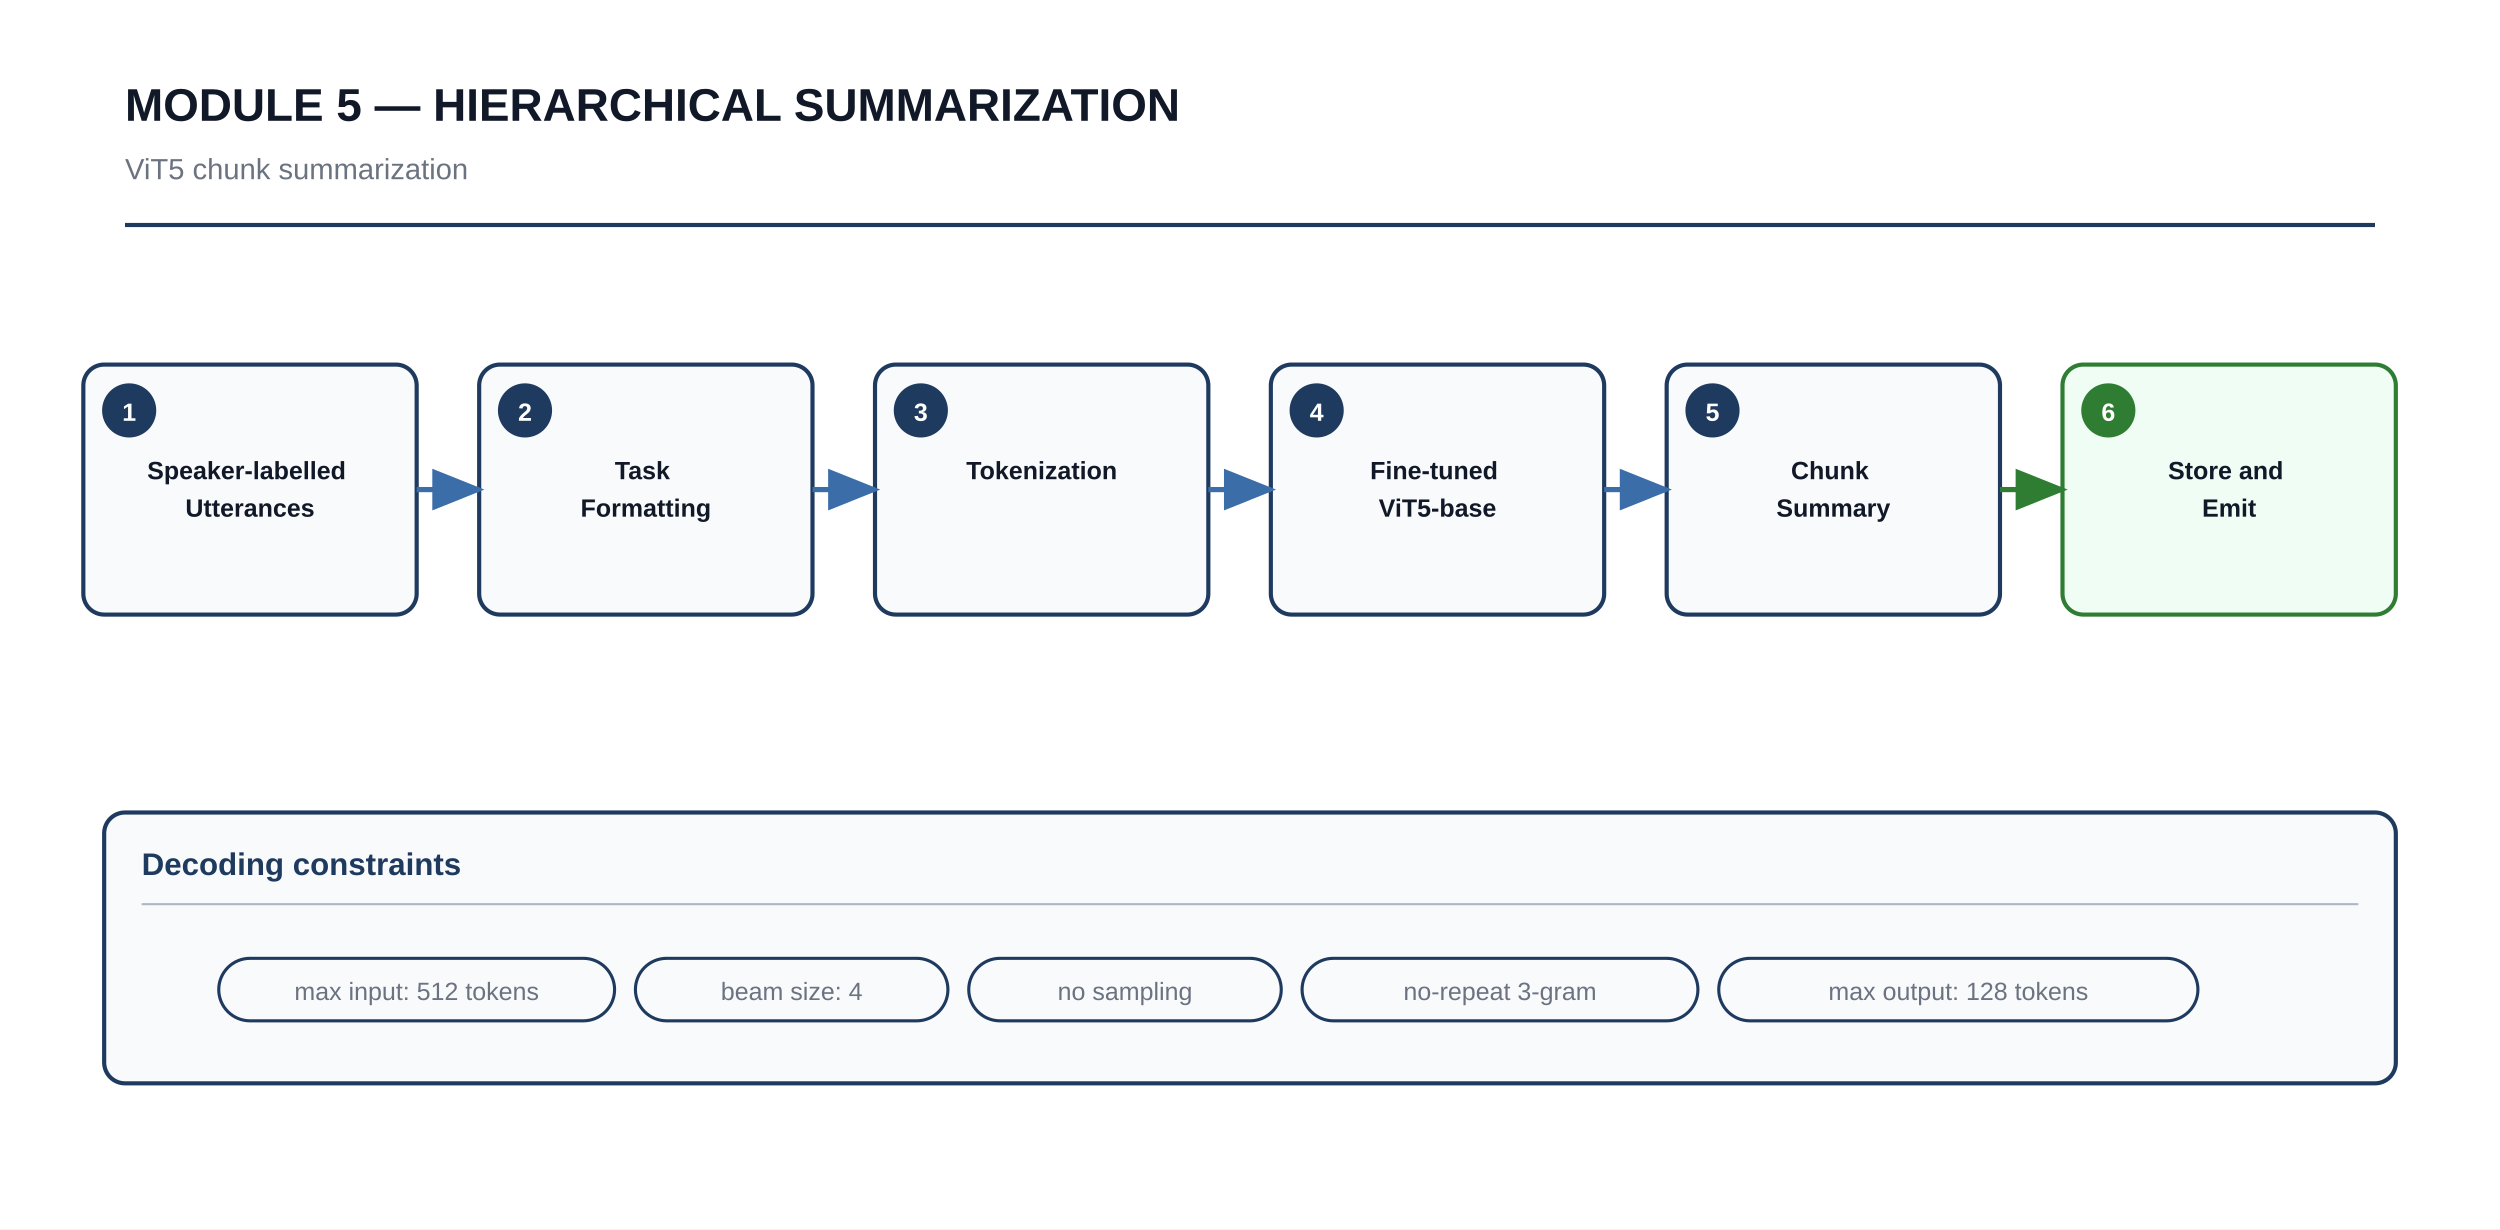
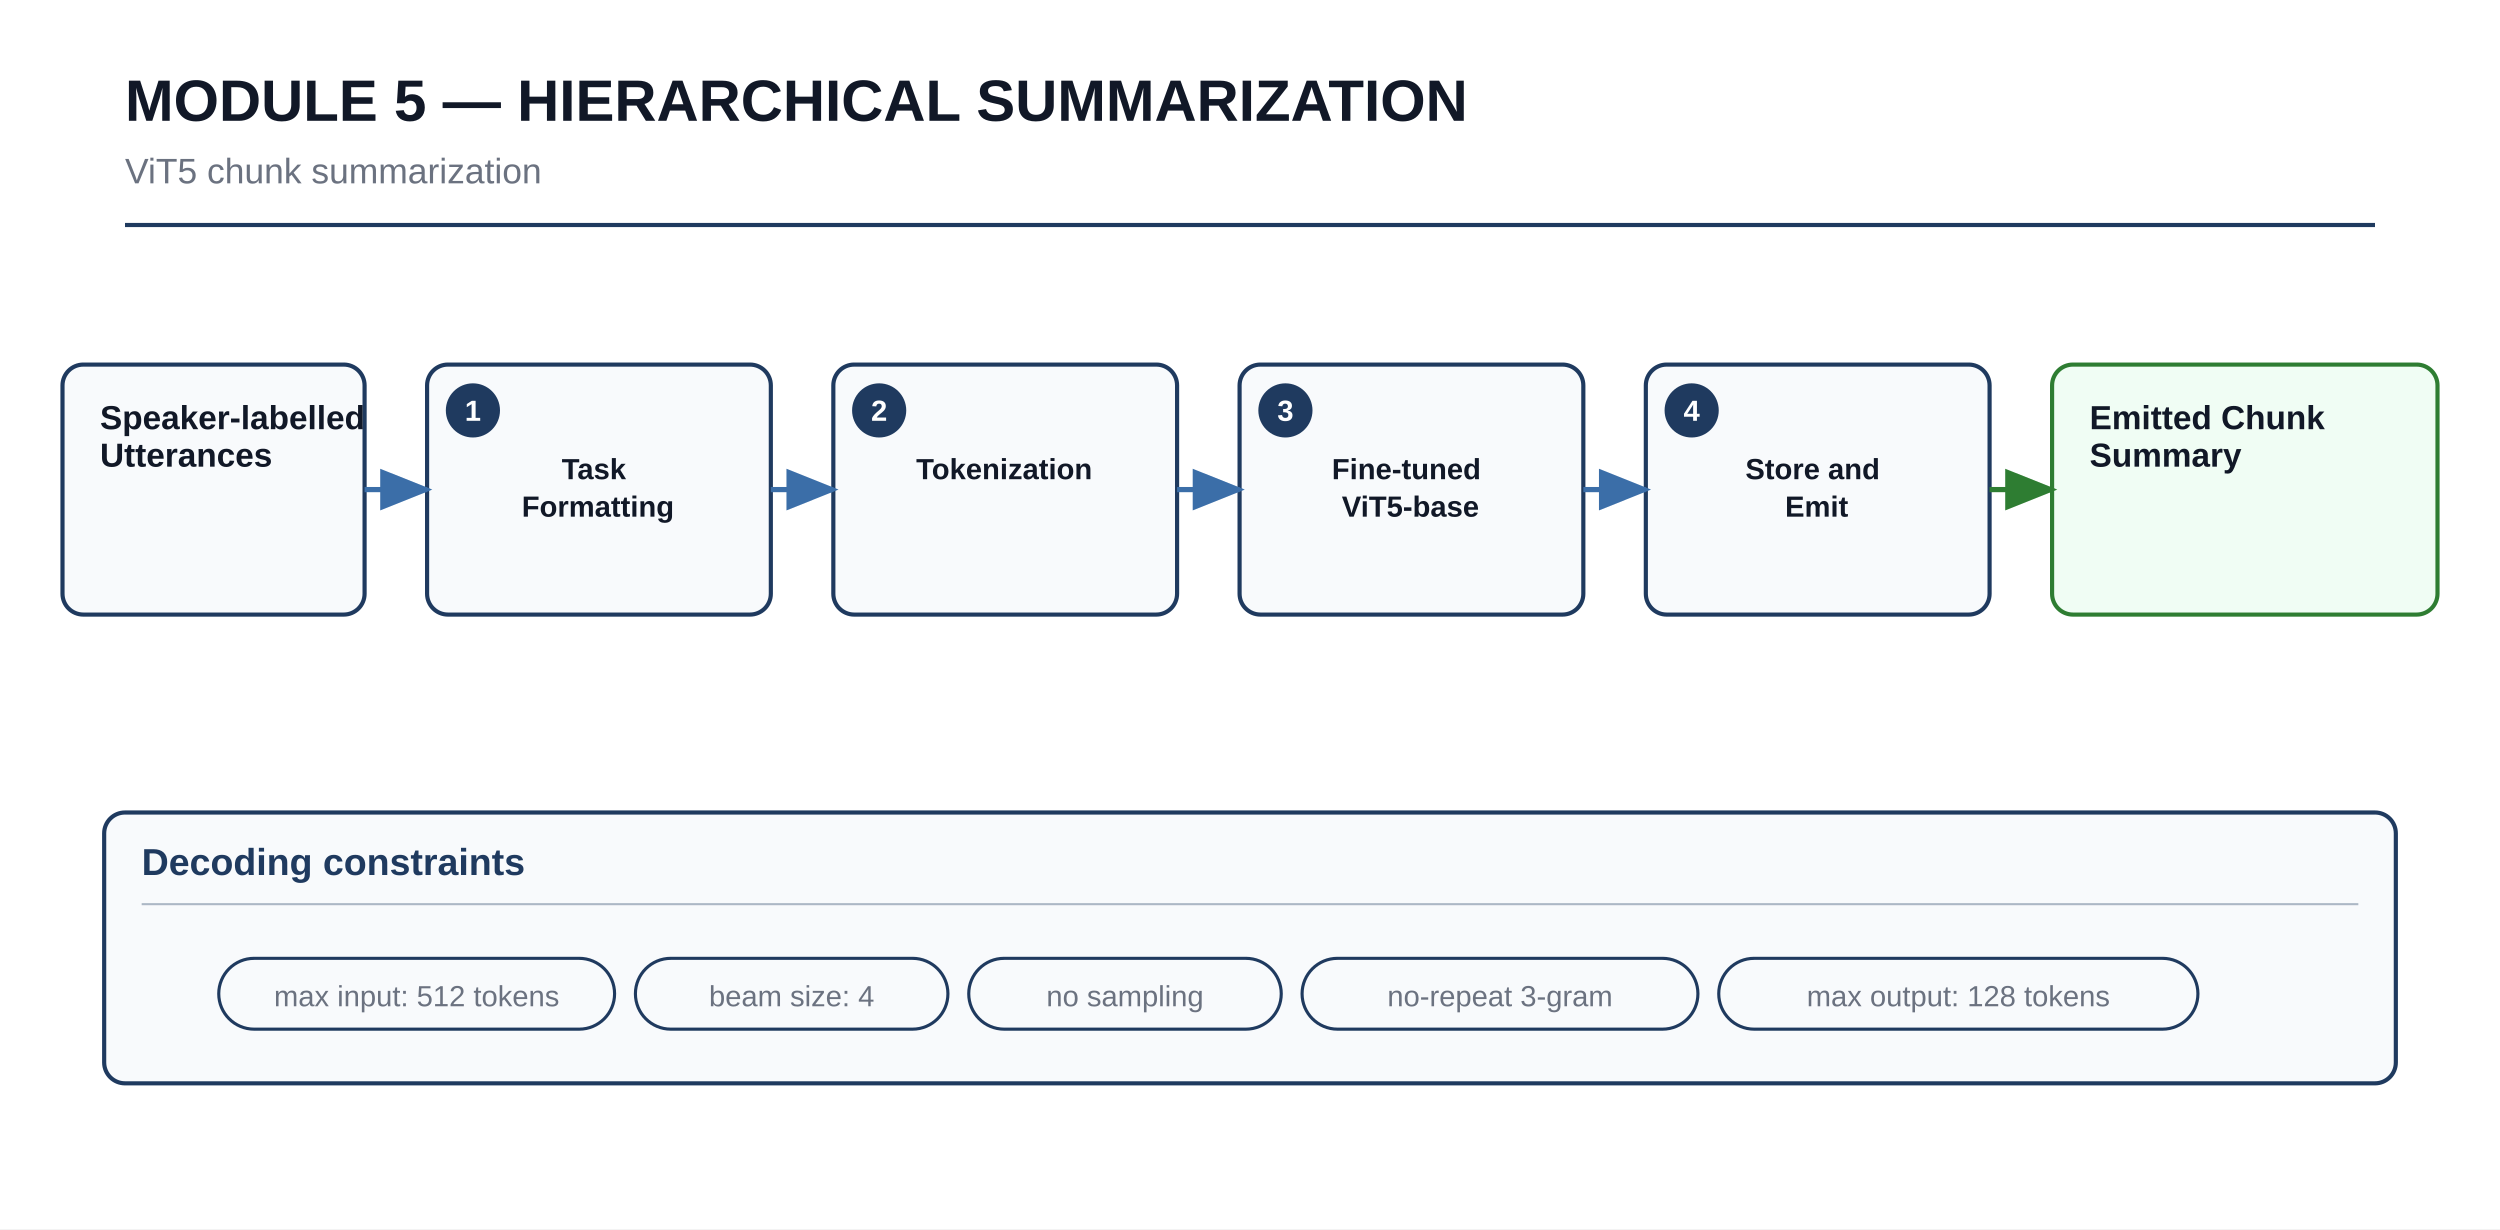
<svg xmlns="http://www.w3.org/2000/svg" viewBox="0 0 1200 590" width="1200" height="590">
  <style>
text { font-family: Arial, Helvetica, sans-serif; }
</style>
  <defs>
    <marker id="arrow-primary" markerWidth="10" markerHeight="8" refX="9" refY="4" orient="auto">
      <polygon points="0,0 10,4 0,8" fill="#3b6ea8" />
    </marker>
    <marker id="arrow-output" markerWidth="10" markerHeight="8" refX="9" refY="4" orient="auto">
      <polygon points="0,0 10,4 0,8" fill="#2e7d32" />
    </marker>
  </defs>
  <rect width="1200" height="590" fill="#ffffff" />
-   <text x="60" y="58" font-size="22" font-weight="700" fill="#111827">MODULE 5 — HIERARCHICAL SUMMARIZATION</text>
-   <text x="60" y="86" font-size="14" fill="#6b7280">ViT5 chunk summarization</text>
+   <text x="60" y="58" font-size="28" font-weight="700" fill="#111827">MODULE 5 — HIERARCHICAL SUMMARIZATION</text>
+   <text x="60" y="88" font-size="17" fill="#6b7280">ViT5 chunk summarization</text>
  <line x1="60" y1="108" x2="1140" y2="108" stroke="#1f3a5f" stroke-width="2" />
-   <rect x="40" y="175" width="160" height="120" rx="10" fill="#f8fafc" stroke="#1f3a5f" stroke-width="2" />
-   <circle cx="62" cy="197" r="13" fill="#1f3a5f" />
-   <text x="62" y="202" text-anchor="middle" font-size="12" font-weight="700" fill="#ffffff">1</text>
-   <text x="120" y="230" text-anchor="middle" font-size="12" font-weight="700" fill="#111827">
-     <tspan x="120" dy="0">Speaker-labelled </tspan>
-     <tspan x="120" dy="18">Utterances</tspan>
+   <rect x="30" y="175" width="145" height="120" rx="10" fill="#f8fafc" stroke="#1f3a5f" stroke-width="2" />
+   <text x="48" y="206" text-anchor="start" font-size="16" font-weight="700" fill="#111827">
+     <tspan x="48" dy="0">Speaker-labelled </tspan>
+     <tspan x="48" dy="18">Utterances</tspan>
  </text>
-   <rect x="230" y="175" width="160" height="120" rx="10" fill="#f8fafc" stroke="#1f3a5f" stroke-width="2" />
-   <circle cx="252" cy="197" r="13" fill="#1f3a5f" />
-   <text x="252" y="202" text-anchor="middle" font-size="12" font-weight="700" fill="#ffffff">2</text>
-   <text x="310" y="230" text-anchor="middle" font-size="12" font-weight="700" fill="#111827">
-     <tspan x="310" dy="0">Task </tspan>
-     <tspan x="310" dy="18">Formatting</tspan>
+   <rect x="205" y="175" width="165" height="120" rx="10" fill="#f8fafc" stroke="#1f3a5f" stroke-width="2" />
+   <circle cx="227" cy="197" r="13" fill="#1f3a5f" data-step="1" />
+   <text x="227" y="202" text-anchor="middle" font-size="14" font-weight="700" fill="#ffffff">1</text>
+   <text x="287" y="230" text-anchor="middle" font-size="14" font-weight="700" fill="#111827">
+     <tspan x="287" dy="0">Task </tspan>
+     <tspan x="287" dy="18">Formatting</tspan>
  </text>
-   <rect x="420" y="175" width="160" height="120" rx="10" fill="#f8fafc" stroke="#1f3a5f" stroke-width="2" />
-   <circle cx="442" cy="197" r="13" fill="#1f3a5f" />
-   <text x="442" y="202" text-anchor="middle" font-size="12" font-weight="700" fill="#ffffff">3</text>
-   <text x="500" y="230" text-anchor="middle" font-size="12" font-weight="700" fill="#111827">
-     <tspan x="500" dy="0">Tokenization</tspan>
+   <rect x="400" y="175" width="165" height="120" rx="10" fill="#f8fafc" stroke="#1f3a5f" stroke-width="2" />
+   <circle cx="422" cy="197" r="13" fill="#1f3a5f" data-step="2" />
+   <text x="422" y="202" text-anchor="middle" font-size="14" font-weight="700" fill="#ffffff">2</text>
+   <text x="482" y="230" text-anchor="middle" font-size="14" font-weight="700" fill="#111827">
+     <tspan x="482" dy="0">Tokenization</tspan>
  </text>
-   <rect x="610" y="175" width="160" height="120" rx="10" fill="#f8fafc" stroke="#1f3a5f" stroke-width="2" />
-   <circle cx="632" cy="197" r="13" fill="#1f3a5f" />
-   <text x="632" y="202" text-anchor="middle" font-size="12" font-weight="700" fill="#ffffff">4</text>
-   <text x="690" y="230" text-anchor="middle" font-size="12" font-weight="700" fill="#111827">
-     <tspan x="690" dy="0">Fine-tuned </tspan>
-     <tspan x="690" dy="18">ViT5-base</tspan>
+   <rect x="595" y="175" width="165" height="120" rx="10" fill="#f8fafc" stroke="#1f3a5f" stroke-width="2" />
+   <circle cx="617" cy="197" r="13" fill="#1f3a5f" data-step="3" />
+   <text x="617" y="202" text-anchor="middle" font-size="14" font-weight="700" fill="#ffffff">3</text>
+   <text x="677" y="230" text-anchor="middle" font-size="14" font-weight="700" fill="#111827">
+     <tspan x="677" dy="0">Fine-tuned </tspan>
+     <tspan x="677" dy="18">ViT5-base</tspan>
  </text>
-   <rect x="800" y="175" width="160" height="120" rx="10" fill="#f8fafc" stroke="#1f3a5f" stroke-width="2" />
-   <circle cx="822" cy="197" r="13" fill="#1f3a5f" />
-   <text x="822" y="202" text-anchor="middle" font-size="12" font-weight="700" fill="#ffffff">5</text>
-   <text x="880" y="230" text-anchor="middle" font-size="12" font-weight="700" fill="#111827">
-     <tspan x="880" dy="0">Chunk </tspan>
-     <tspan x="880" dy="18">Summary</tspan>
+   <rect x="790" y="175" width="165" height="120" rx="10" fill="#f8fafc" stroke="#1f3a5f" stroke-width="2" />
+   <circle cx="812" cy="197" r="13" fill="#1f3a5f" data-step="4" />
+   <text x="812" y="202" text-anchor="middle" font-size="14" font-weight="700" fill="#ffffff">4</text>
+   <text x="872" y="230" text-anchor="middle" font-size="14" font-weight="700" fill="#111827">
+     <tspan x="872" dy="0">Store and </tspan>
+     <tspan x="872" dy="18">Emit</tspan>
  </text>
-   <rect x="990" y="175" width="160" height="120" rx="10" fill="#f0fdf4" stroke="#2e7d32" stroke-width="2" />
-   <circle cx="1012" cy="197" r="13" fill="#2e7d32" />
-   <text x="1012" y="202" text-anchor="middle" font-size="12" font-weight="700" fill="#ffffff">6</text>
-   <text x="1070" y="230" text-anchor="middle" font-size="12" font-weight="700" fill="#111827">
-     <tspan x="1070" dy="0">Store and </tspan>
-     <tspan x="1070" dy="18">Emit</tspan>
+   <rect x="985" y="175" width="185" height="120" rx="10" fill="#f0fdf4" stroke="#2e7d32" stroke-width="2" />
+   <text x="1003" y="206" text-anchor="start" font-size="16" font-weight="700" fill="#111827">
+     <tspan x="1003" dy="0">Emitted Chunk </tspan>
+     <tspan x="1003" dy="18">Summary</tspan>
  </text>
-   <line x1="200" y1="235" x2="230" y2="235" stroke="#3b6ea8" stroke-width="2.5" marker-end="url(#arrow-primary)" />
-   <line x1="390" y1="235" x2="420" y2="235" stroke="#3b6ea8" stroke-width="2.5" marker-end="url(#arrow-primary)" />
-   <line x1="580" y1="235" x2="610" y2="235" stroke="#3b6ea8" stroke-width="2.5" marker-end="url(#arrow-primary)" />
-   <line x1="770" y1="235" x2="800" y2="235" stroke="#3b6ea8" stroke-width="2.5" marker-end="url(#arrow-primary)" />
-   <line x1="960" y1="235" x2="990" y2="235" stroke="#2e7d32" stroke-width="2.5" marker-end="url(#arrow-output)" />
+   <line x1="175" y1="235" x2="205" y2="235" stroke="#3b6ea8" stroke-width="2.5" marker-end="url(#arrow-primary)" />
+   <line x1="370" y1="235" x2="400" y2="235" stroke="#3b6ea8" stroke-width="2.5" marker-end="url(#arrow-primary)" />
+   <line x1="565" y1="235" x2="595" y2="235" stroke="#3b6ea8" stroke-width="2.5" marker-end="url(#arrow-primary)" />
+   <line x1="760" y1="235" x2="790" y2="235" stroke="#3b6ea8" stroke-width="2.5" marker-end="url(#arrow-primary)" />
+   <line x1="955" y1="235" x2="985" y2="235" stroke="#2e7d32" stroke-width="2.5" marker-end="url(#arrow-output)" />
  <rect x="50" y="390" width="1100" height="130" rx="10" fill="#f8fafc" stroke="#1f3a5f" stroke-width="2" />
-   <text x="68" y="420" text-anchor="start" font-size="15" font-weight="700" fill="#1f3a5f">Decoding constraints</text>
+   <text x="68" y="420" text-anchor="start" font-size="18" font-weight="700" fill="#1f3a5f">Decoding constraints</text>
  <line x1="68" y1="434" x2="1132" y2="434" stroke="#1f3a5f" stroke-width="1" opacity="0.35" />
  <g data-constraint-footer="vit5">
-     <rect x="105" y="460" width="190" height="30" rx="15" fill="#f8fafc" stroke="#1f3a5f" stroke-width="1.5" />
-     <text x="200" y="480" text-anchor="middle" font-size="12" fill="#6b7280">max input: 512 tokens</text>
-     <rect x="305" y="460" width="150" height="30" rx="15" fill="#f8fafc" stroke="#1f3a5f" stroke-width="1.5" />
-     <text x="380" y="480" text-anchor="middle" font-size="12" fill="#6b7280">beam size: 4</text>
-     <rect x="465" y="460" width="150" height="30" rx="15" fill="#f8fafc" stroke="#1f3a5f" stroke-width="1.5" />
-     <text x="540" y="480" text-anchor="middle" font-size="12" fill="#6b7280">no sampling</text>
-     <rect x="625" y="460" width="190" height="30" rx="15" fill="#f8fafc" stroke="#1f3a5f" stroke-width="1.5" />
-     <text x="720" y="480" text-anchor="middle" font-size="12" fill="#6b7280">no-repeat 3-gram</text>
-     <rect x="825" y="460" width="230" height="30" rx="15" fill="#f8fafc" stroke="#1f3a5f" stroke-width="1.5" />
-     <text x="940" y="480" text-anchor="middle" font-size="12" fill="#6b7280">max output: 128 tokens</text>
+     <rect x="105" y="460" width="190" height="34" rx="17" fill="#f8fafc" stroke="#1f3a5f" stroke-width="1.5" />
+     <text x="200" y="483" text-anchor="middle" font-size="14" fill="#6b7280">max input: 512 tokens</text>
+     <rect x="305" y="460" width="150" height="34" rx="17" fill="#f8fafc" stroke="#1f3a5f" stroke-width="1.5" />
+     <text x="380" y="483" text-anchor="middle" font-size="14" fill="#6b7280">beam size: 4</text>
+     <rect x="465" y="460" width="150" height="34" rx="17" fill="#f8fafc" stroke="#1f3a5f" stroke-width="1.5" />
+     <text x="540" y="483" text-anchor="middle" font-size="14" fill="#6b7280">no sampling</text>
+     <rect x="625" y="460" width="190" height="34" rx="17" fill="#f8fafc" stroke="#1f3a5f" stroke-width="1.5" />
+     <text x="720" y="483" text-anchor="middle" font-size="14" fill="#6b7280">no-repeat 3-gram</text>
+     <rect x="825" y="460" width="230" height="34" rx="17" fill="#f8fafc" stroke="#1f3a5f" stroke-width="1.5" />
+     <text x="940" y="483" text-anchor="middle" font-size="14" fill="#6b7280">max output: 128 tokens</text>
  </g>
</svg>
